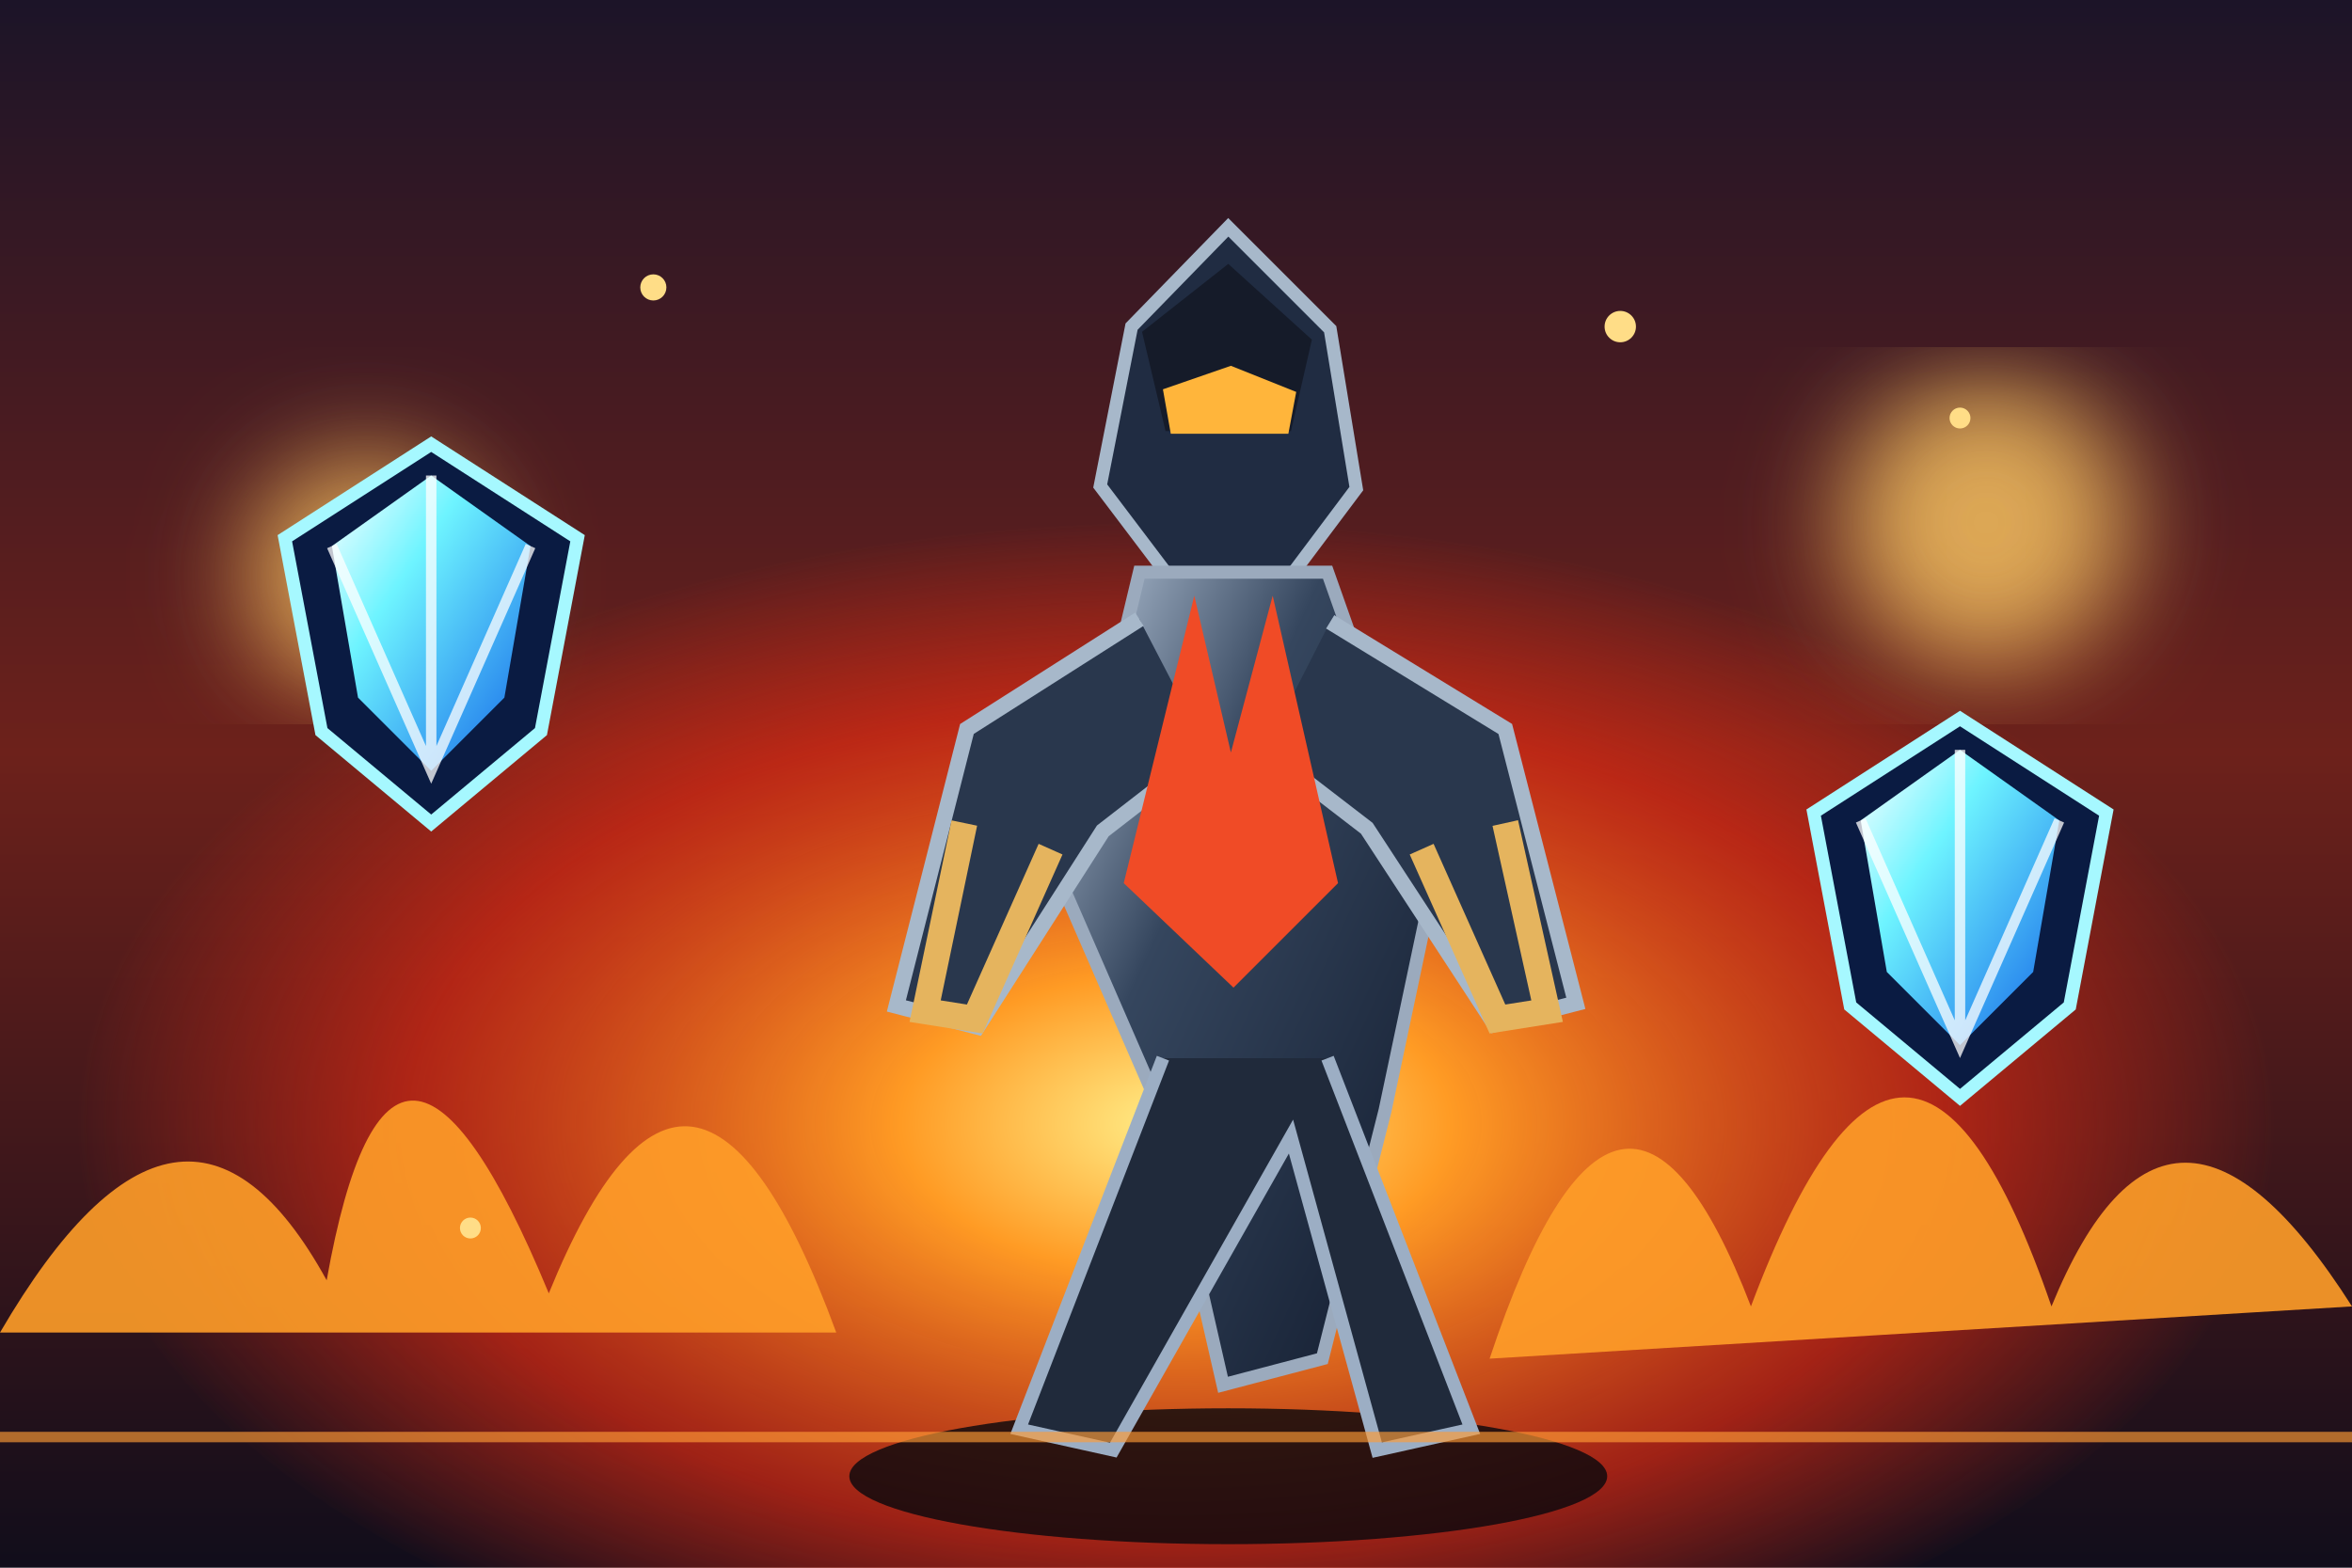
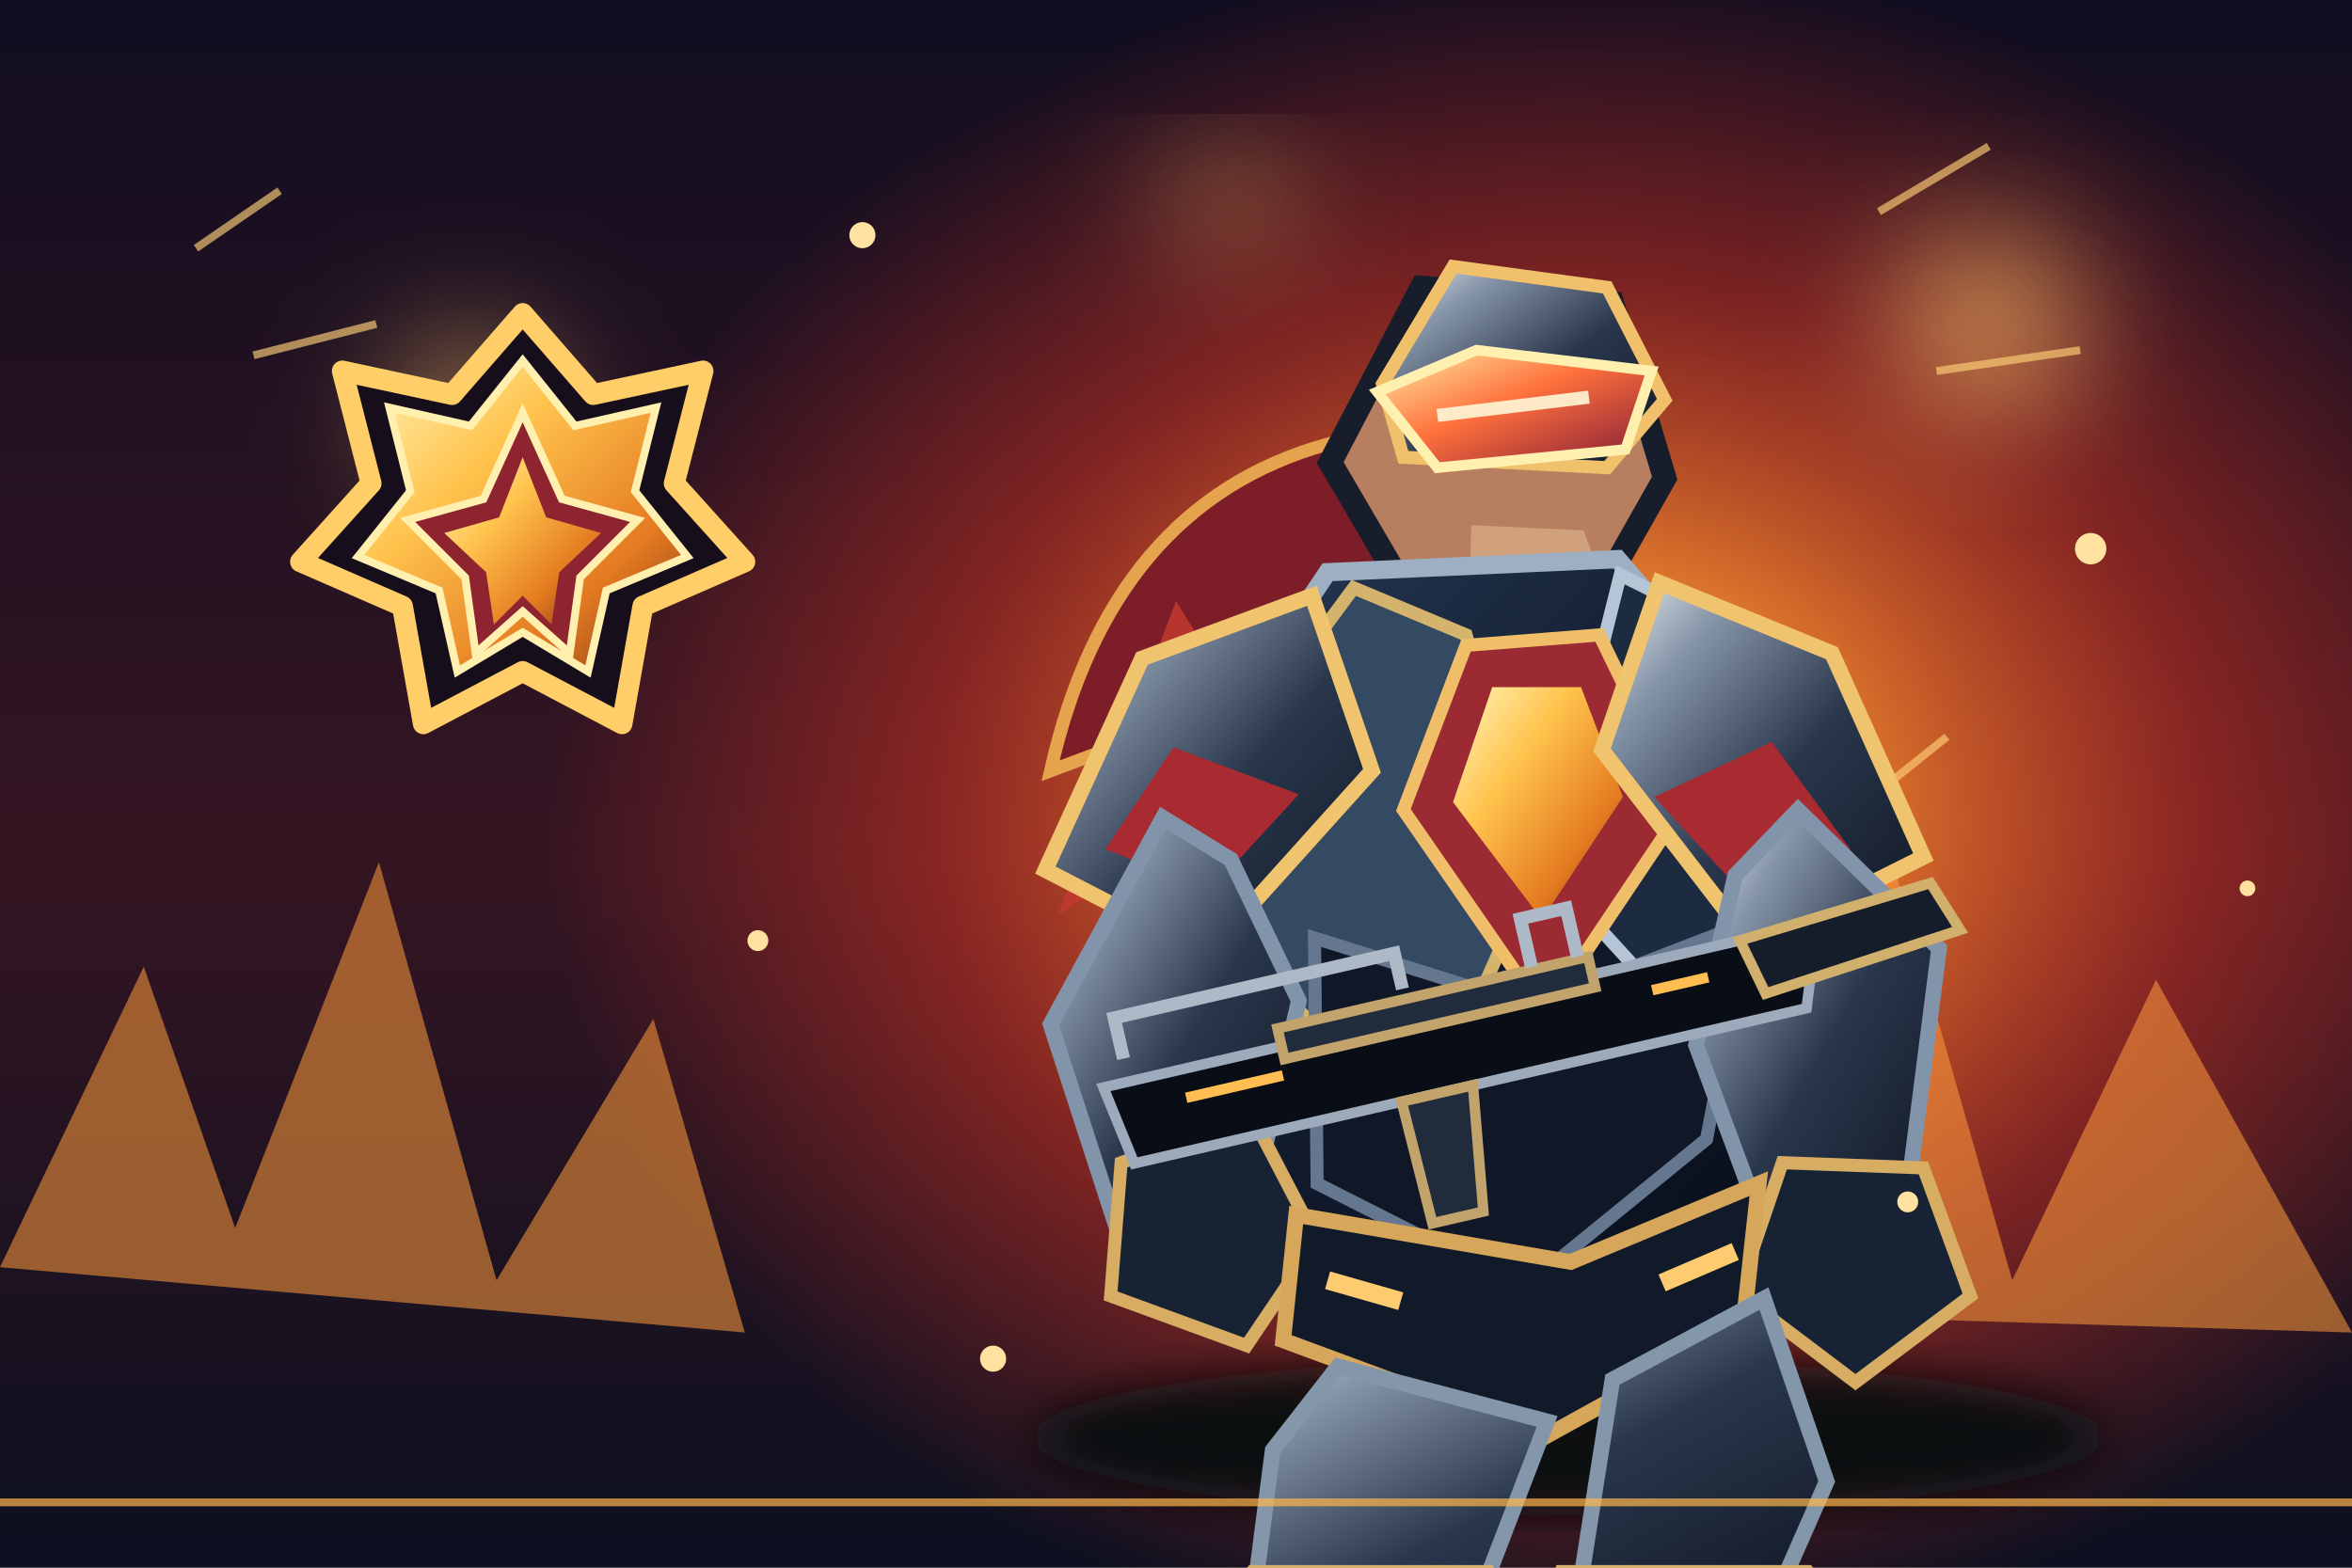
<svg xmlns="http://www.w3.org/2000/svg" viewBox="0 0 900 600">
  <defs>
-     <linearGradient id="bg" x2="0" y2="1">
-       <stop stop-color="#1b1428" />
-       <stop offset=".48" stop-color="#6d211b" />
-       <stop offset="1" stop-color="#100d1b" />
+     <linearGradient id="night" x2="0" y2="1">
+       <stop stop-color="#100d20" />
+       <stop offset=".55" stop-color="#351522" />
+       <stop offset="1" stop-color="#0b1020" />
    </linearGradient>
-     <radialGradient id="fire">
-       <stop stop-color="#fff08b" />
-       <stop offset=".25" stop-color="#ff9b24" />
-       <stop offset=".7" stop-color="#e52b13" stop-opacity=".65" />
-       <stop offset="1" stop-color="#e52b13" stop-opacity="0" />
+     <radialGradient id="blast">
+       <stop stop-color="#ffe9a0" />
+       <stop offset=".2" stop-color="#ff9b2f" stop-opacity=".95" />
+       <stop offset=".62" stop-color="#ed3924" stop-opacity=".45" />
+       <stop offset="1" stop-color="#ed3924" stop-opacity="0" />
    </radialGradient>
-     <linearGradient id="armor" x2="1" y2="1">
-       <stop stop-color="#b6c6d9" />
-       <stop offset=".35" stop-color="#35465e" />
-       <stop offset="1" stop-color="#111a2c" />
+     <linearGradient id="steel" x1="0" y1="0" x2="1" y2="1">
+       <stop stop-color="#f1f4f6" />
+       <stop offset=".22" stop-color="#8795a9" />
+       <stop offset=".55" stop-color="#29364b" />
+       <stop offset="1" stop-color="#101725" />
    </linearGradient>
-     <linearGradient id="gem" x2="1" y2="1">
-       <stop stop-color="#fff" />
-       <stop offset=".35" stop-color="#6ef4ff" />
-       <stop offset="1" stop-color="#1264e8" />
+     <linearGradient id="coat" x1="0" y1="0" x2=".9" y2="1">
+       <stop stop-color="#283b57" />
+       <stop offset=".5" stop-color="#111b2d" />
+       <stop offset="1" stop-color="#080e19" />
    </linearGradient>
-     <filter id="gl">
-       <feGaussianBlur stdDeviation="20" />
+     <linearGradient id="gold" x1="0" y1="0" x2="1" y2="1">
+       <stop stop-color="#fff6bc" />
+       <stop offset=".35" stop-color="#ffc34d" />
+       <stop offset=".72" stop-color="#e47b20" />
+       <stop offset="1" stop-color="#7e321a" />
+     </linearGradient>
+     <linearGradient id="visor" x1="0" y1="0" x2="1" y2="1">
+       <stop stop-color="#fff1a6" />
+       <stop offset=".45" stop-color="#ff713d" />
+       <stop offset="1" stop-color="#7c1734" />
+     </linearGradient>
+     <filter id="blur">
+       <feGaussianBlur stdDeviation="25" />
+     </filter>
+     <filter id="shadow">
+       <feGaussianBlur stdDeviation="9" />
    </filter>
  </defs>
-   <rect width="900" height="600" fill="url(#bg)" />
-   <ellipse cx="450" cy="430" rx="420" ry="230" fill="url(#fire)" />
-   <g fill="#ff9d28" opacity=".9">
-     <path d="M0 510Q70 390 125 490Q150 350 210 495Q265 360 320 510Z" />
-     <path d="M570 520Q620 370 670 500Q730 340 785 500Q830 390 900 500Z" />
+   <rect width="900" height="600" fill="url(#night)" />
+   <ellipse cx="600" cy="310" rx="390" ry="330" fill="url(#blast)" />
+   <g opacity=".55" fill="#ff9b3c">
+     <path d="M0 485 55 370 90 470 145 330 190 490 250 390 285 510Z" />
+     <path d="M570 500 625 365 660 490 720 315 770 490 825 375 900 510Z" />
  </g>
-   <g fill="#ffca63" opacity=".8" filter="url(#gl)">
-     <circle cx="140" cy="220" r="45" />
-     <circle cx="760" cy="200" r="55" />
+   <g fill="#ffc56b" opacity=".7" filter="url(#blur)">
+     <circle cx="180" cy="160" r="28" />
+     <circle cx="760" cy="125" r="35" />
+     <circle cx="470" cy="75" r="18" />
  </g>
-   <g transform="translate(325 75)">
-     <ellipse cx="145" cy="490" rx="145" ry="26" fill="#07070d" opacity=".8" />
-     <path d="M108 50 145 12 184 51 194 112 167 148 124 148 96 111Z" fill="#202c42" stroke="#a7b8ca" stroke-width="5" />
-     <path d="M112 52 145 26 177 55 169 90 121 90Z" fill="#151b29" />
-     <path d="M120 74 146 65 171 75 168 91 123 91Z" fill="#ffb53b" />
-     <path d="M111 144 183 144 224 260 205 350 181 445 143 455 119 350 82 265Z" fill="url(#armor)" stroke="#9baabd" stroke-width="5" />
-     <path d="m111 162-66 42-27 106 31 8 48-75 40-31M184 163l67 41 27 105-31 8-49-75-39-30" fill="#29374d" stroke="#a7b8ca" stroke-width="6" />
-     <path d="m132 153 14 60 16-60 25 110-40 40-42-40Z" fill="#f04b26" />
-     <path d="m120 330-55 142 36 8 68-120 33 120 36-8-55-142" fill="#202a3b" stroke="#9caec4" stroke-width="5" />
-     <path d="m44 240-15 72 19 3 29-65M251 240l16 72-19 3-29-65" fill="none" stroke="#e5b45e" stroke-width="10" />
+   <g stroke="#ffcf76" stroke-width="3" opacity=".65">
+     <path d="m75 95 32-22m-10 63 47-12m575-43 42-25m-20 86 55-8M170 270l25-19m520 55 30-24" />
  </g>
-   <g transform="translate(95 170)">
-     <path d="M70 0 126 36 112 110 70 145 28 110 14 36Z" fill="#0a1b42" stroke="#a6f8ff" stroke-width="5" />
-     <path d="m70 12 38 27-10 58-28 28-28-28-10-58Z" fill="url(#gem)" />
-     <path d="m32 39 38 86 38-86M70 12v113" stroke="#fff" stroke-width="4" opacity=".75" fill="none" />
+   <g transform="translate(95 120)">
+     <path d="M105 0 132 31 174 22 163 65 190 95 151 112 143 157 105 137 67 157 59 112 20 95 47 65 36 22 78 31Z" fill="#160e1b" stroke="#ffce68" stroke-width="8" stroke-linejoin="round" />
+     <path d="M105 18 125 43 156 36 148 68 168 93 137 106 130 137 105 122 80 137 73 106 42 93 62 68 54 36 85 43Z" fill="url(#gold)" stroke="#fff0b0" stroke-width="3" />
+     <path d="m105 38 15 33 29 8-22 22-4 29-18-16-18 16-4-29-22-22 29-8Z" fill="#8f2431" stroke="#fff0b0" stroke-width="3" />
+     <path d="m105 55 9 23 21 6-16 15-3 20-11-11-11 11-3-20-16-15 21-6Z" fill="url(#gold)" />
  </g>
-   <g transform="translate(680 275)">
-     <path d="M70 0 126 36 112 110 70 145 28 110 14 36Z" fill="#0a1b42" stroke="#a6f8ff" stroke-width="5" />
-     <path d="m70 12 38 27-10 58-28 28-28-28-10-58Z" fill="url(#gem)" />
-     <path d="m32 39 38 86 38-86M70 12v113" stroke="#fff" stroke-width="4" opacity=".75" fill="none" />
+   <ellipse cx="600" cy="550" rx="205" ry="30" fill="#050710" opacity=".85" filter="url(#shadow)" />
+   <g transform="translate(390 35)">
+     <path d="M118 135Q35 158 12 260L95 229 145 180Z" fill="#7c1d28" stroke="#e5a34d" stroke-width="5" />
+     <path d="M60 195 15 315 100 260" fill="#c13a2e" opacity=".85" />
+     <path d="m154 75 73 6 20 67-30 53-67-6-31-53Z" fill="#b77e60" stroke="#171d2a" stroke-width="9" />
+     <path d="m139 112 27-45 59 8 22 43-22 26-78-4Z" fill="url(#steel)" stroke="#f1c06b" stroke-width="5" />
+     <path d="m137 115 38-16 67 8-10 30-72 7Z" fill="url(#visor)" stroke="#fff0b0" stroke-width="4" />
+     <path d="m160 124 58-7" stroke="#fff6d6" stroke-width="5" opacity=".9" />
+     <path d="m173 166 43 2 12 33-56 4Z" fill="#d1a17c" />
+     <path d="m118 184 111-5 77 90-18 150-86 62-115-54-28-155Z" fill="url(#coat)" stroke="#9eafc3" stroke-width="7" />
+     <path d="m128 190 43 18 26 91-42 95-73-64 9-90Z" fill="#344962" stroke="#d4b36d" stroke-width="5" />
+     <path d="m230 185 44 22 36 75-27 105-75-82 13-84Z" fill="#1d2b40" stroke="#b6c5d5" stroke-width="5" />
+     <path d="m171 212 51-4 32 66-53 79-54-78Z" fill="#9b2a32" stroke="#f0bd68" stroke-width="5" />
+     <path d="m181 228 34 0 16 42-31 47-34-45Z" fill="url(#gold)" />
+     <path d="m113 324 83 26 83-32-16 83-70 57-79-40Z" fill="#101827" stroke="#65778f" stroke-width="5" />
+     <path d="m112 193-65 24-37 81 62 32 63-70Z" fill="url(#steel)" stroke="#f0c36f" stroke-width="6" />
+     <path d="m245 188 66 27 35 78-66 33-57-74Z" fill="url(#steel)" stroke="#f0c36f" stroke-width="6" />
+     <path d="m59 251 48 18-34 37-40-16Zm229-2-45 21 34 37 41-17Z" fill="#a72b31" />
+     <path d="m55 278-43 79 25 77 52-8 18-78-26-54Z" fill="url(#steel)" stroke="#8294aa" stroke-width="6" />
+     <path d="m39 410 50-18 25 48-27 40-52-19Z" fill="#172235" stroke="#d7ad64" stroke-width="5" />
+     <path d="m298 275 54 53-12 94-55 13-26-70 15-65Z" fill="url(#steel)" stroke="#8294aa" stroke-width="6" />
+     <path d="m292 410 54 2 18 49-44 33-45-34Z" fill="#172235" stroke="#d7ad64" stroke-width="5" />
+     <g transform="translate(25 350) rotate(-13)">
+       <path d="M0 32h250l26 12-7 19H5Z" fill="#090d15" stroke="#9daabc" stroke-width="4" />
+       <path d="M70 25h122v12H70Zm40 38 28 0-7 48h-20Z" fill="#202b3b" stroke="#c1a36b" stroke-width="4" />
+       <path d="m250 32 76-5 7 20-78 7Z" fill="#151d2a" stroke="#d1b06d" stroke-width="4" />
+       <path d="M10 23 10 7h110v14M170 24V5h18v19" fill="none" stroke="#aeb9c8" stroke-width="5" />
+       <path d="M30 43h38m145 0h22" stroke="#ffbd52" stroke-width="4" />
+     </g>
+     <path d="m106 430 105 18 72-30-6 55-76 42-100-37Z" fill="#111a29" stroke="#d6a65b" stroke-width="6" />
+     <path d="m122 488 80 21-28 73-85 0 8-62Zm105 5 58-31 24 70-22 50-74 0Z" fill="url(#steel)" stroke="#8496aa" stroke-width="6" />
+     <path d="m89 566 91 0 15 20H74Zm118 0 95 0 15 20h-117Z" fill="#090e19" stroke="#d7b16d" stroke-width="4" />
+     <path d="m118 455 28 8m100-7 28-12" stroke="#ffcb70" stroke-width="7" />
  </g>
-   <g fill="#ffdd87">
-     <circle cx="250" cy="110" r="5" />
-     <circle cx="620" cy="125" r="6" />
-     <circle cx="180" cy="470" r="4" />
-     <circle cx="750" cy="160" r="4" />
+   <g fill="#ffe1a0">
+     <circle cx="330" cy="90" r="5" />
+     <circle cx="290" cy="360" r="4" />
+     <circle cx="800" cy="210" r="6" />
+     <circle cx="730" cy="460" r="4" />
+     <circle cx="380" cy="520" r="5" />
+     <circle cx="860" cy="340" r="3" />
  </g>
-   <path d="M0 550 900 550" stroke="#ff9b35" stroke-width="4" opacity=".65" />
+   <path d="M0 575H900" stroke="#ffb64c" stroke-width="3" opacity=".7" />
</svg>
